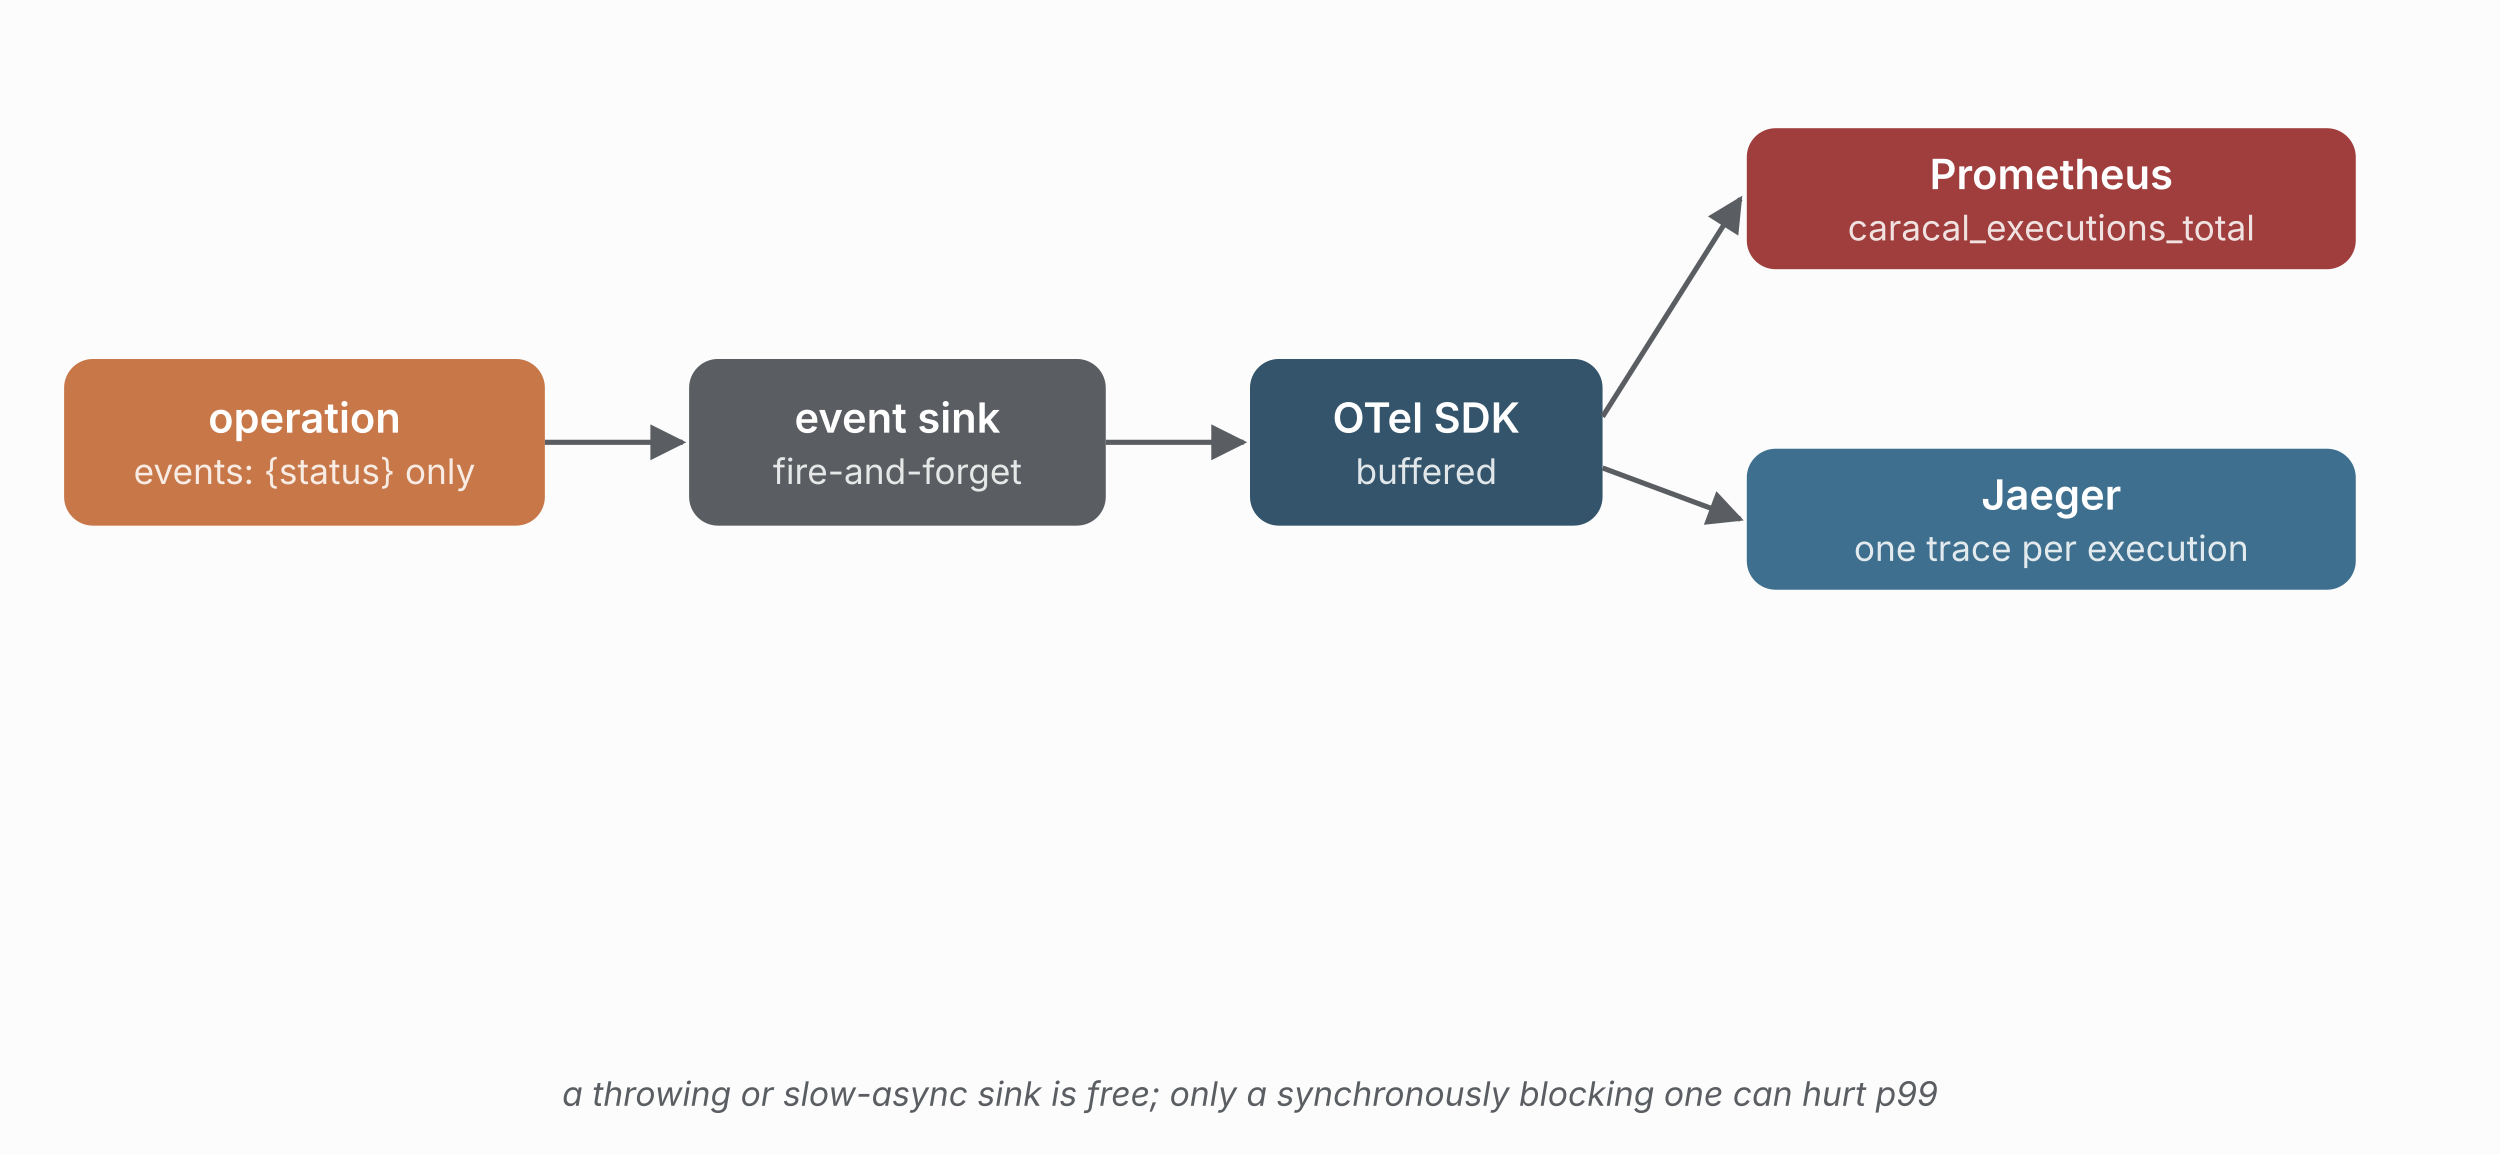
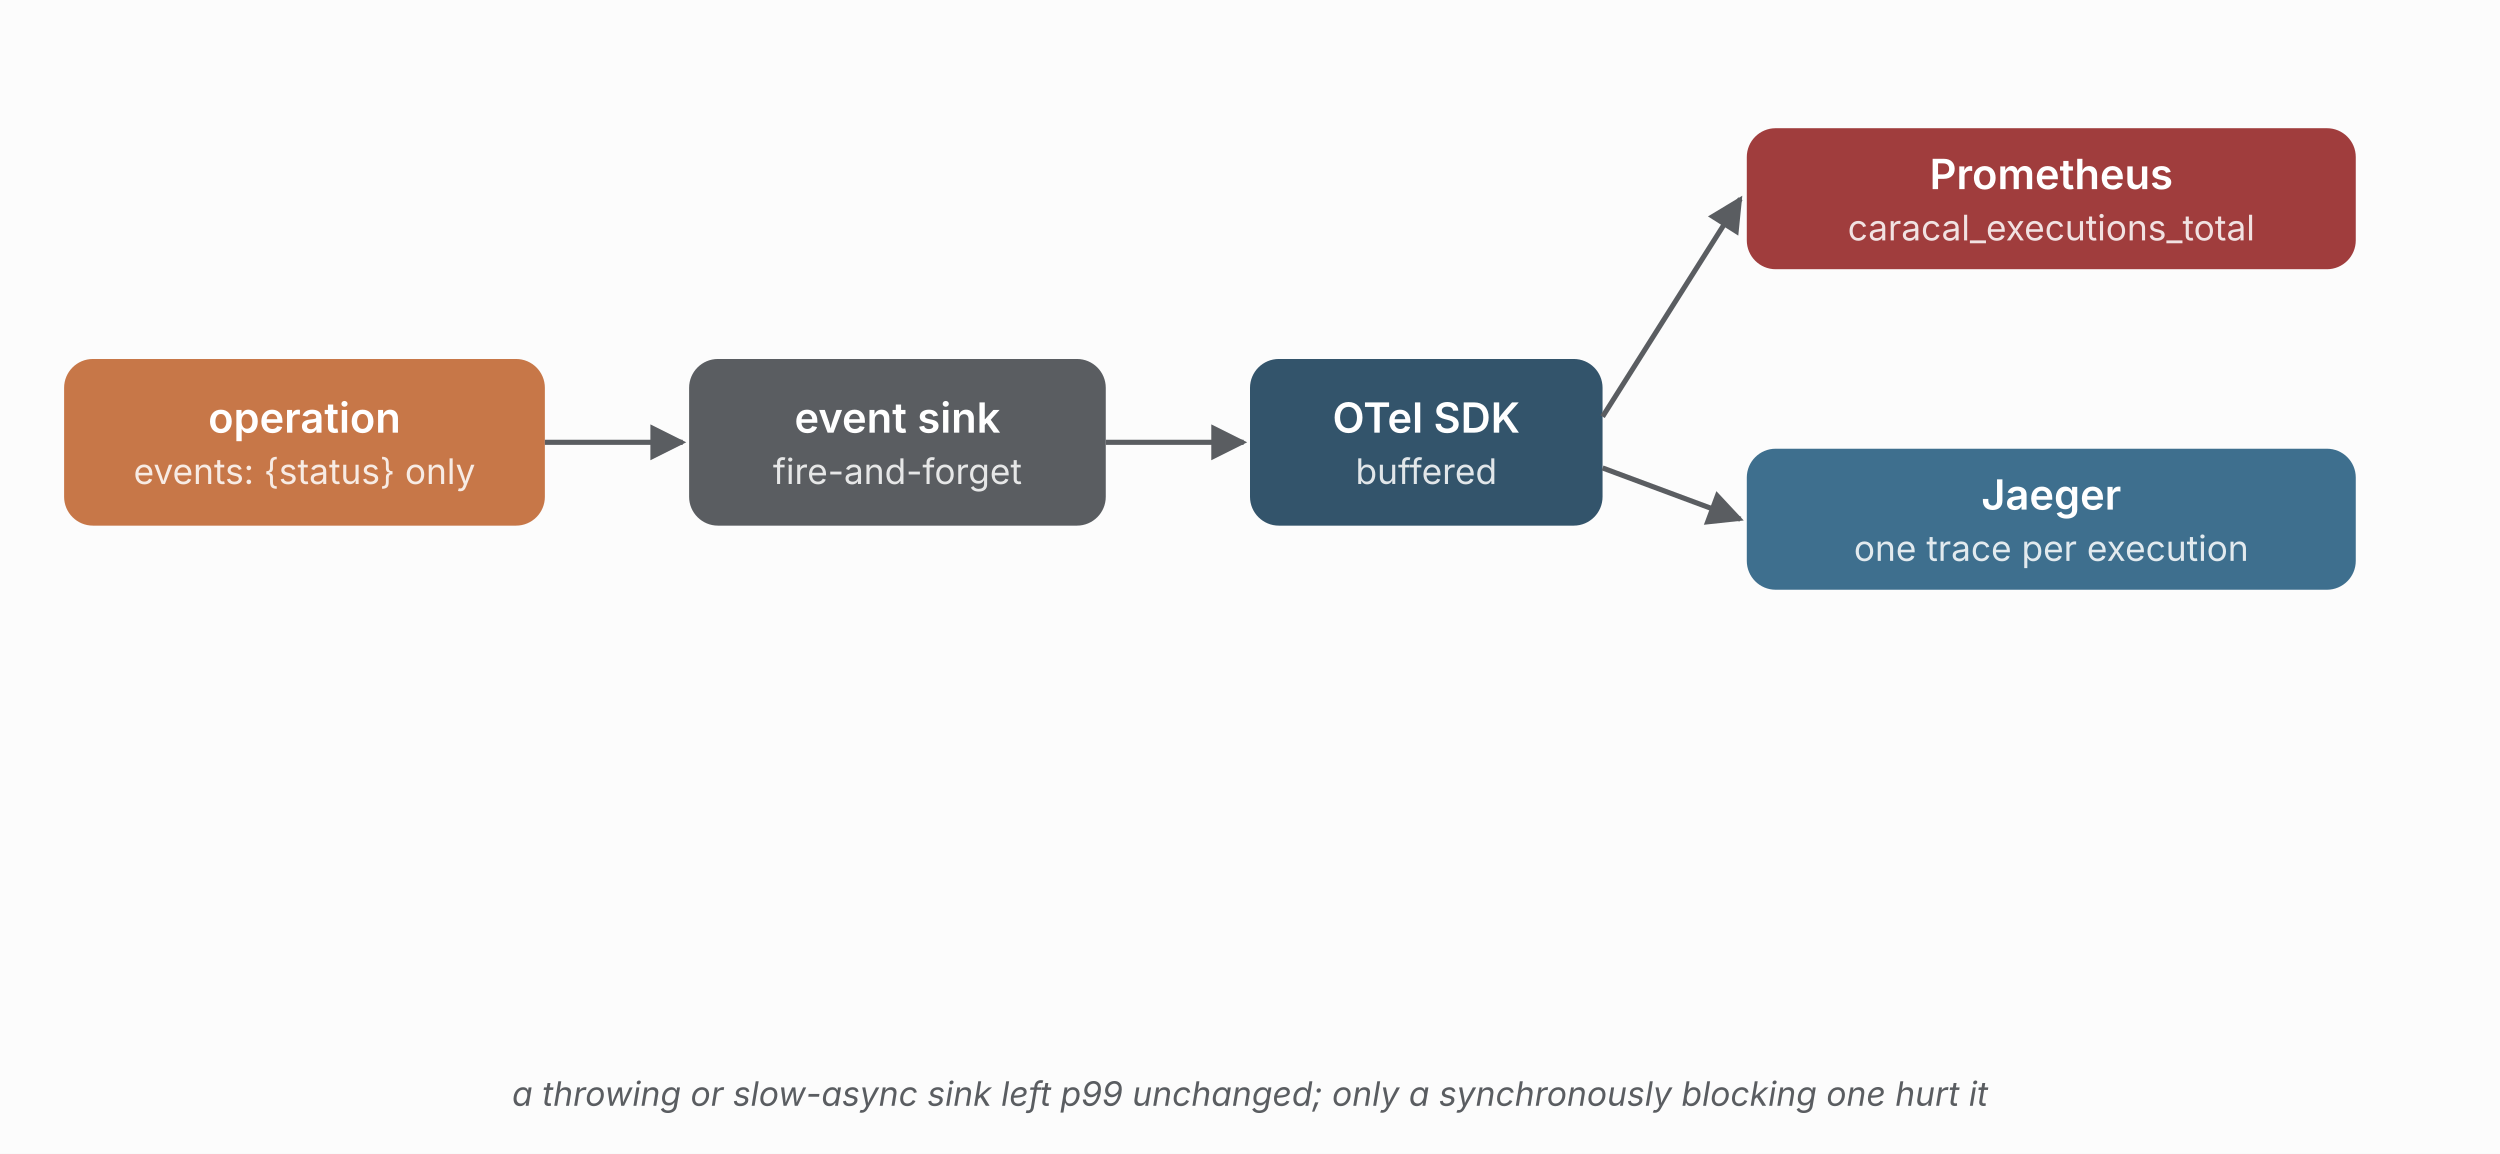
<svg xmlns="http://www.w3.org/2000/svg" viewBox="0 0 780 360" width="780" height="360" font-family="system-ui, -apple-system, 'Segoe UI', sans-serif" role="img">
  <rect width="780" height="360" fill="#fcfcfc" />
  <defs>
    <marker id="arrowhead" viewBox="0 0 10 10" refX="9" refY="5" markerWidth="7" markerHeight="7" orient="auto-start-reverse">
      <path d="M0 0 L10 5 L0 10 z" fill="#5a5d61" />
    </marker>
  </defs>
  <rect x="20" y="112" width="150" height="52" rx="9" fill="#c77748" />
  <text x="95" y="135" text-anchor="middle" fill="#fff" font-size="13" font-weight="600" font-family="system-ui, -apple-system, 'Segoe UI', sans-serif">operation</text>
  <text x="95" y="151" text-anchor="middle" fill="#fff" font-size="11" opacity="0.85" font-family="system-ui, -apple-system, 'Segoe UI', sans-serif">events: {status} only</text>
  <rect x="215" y="112" width="130" height="52" rx="9" fill="#5a5d61" />
  <text x="280" y="135" text-anchor="middle" fill="#fff" font-size="13" font-weight="600" font-family="system-ui, -apple-system, 'Segoe UI', sans-serif">event sink</text>
  <text x="280" y="151" text-anchor="middle" fill="#fff" font-size="11" opacity="0.85" font-family="system-ui, -apple-system, 'Segoe UI', sans-serif">fire-and-forget</text>
  <line x1="170" y1="138" x2="213" y2="138" stroke="#5a5d61" stroke-width="1.6" marker-end="url(#arrowhead)" />
  <rect x="390" y="112" width="110" height="52" rx="9" fill="#33546b" />
  <text x="445" y="135" text-anchor="middle" fill="#fff" font-size="13" font-weight="600" font-family="system-ui, -apple-system, 'Segoe UI', sans-serif">OTel SDK</text>
  <text x="445" y="151" text-anchor="middle" fill="#fff" font-size="11" opacity="0.85" font-family="system-ui, -apple-system, 'Segoe UI', sans-serif">buffered</text>
  <line x1="345" y1="138" x2="388" y2="138" stroke="#5a5d61" stroke-width="1.6" marker-end="url(#arrowhead)" />
  <rect x="545" y="40" width="190" height="44" rx="9" fill="#a03d3d" />
  <text x="640" y="59" text-anchor="middle" fill="#fff" font-size="13" font-weight="600" font-family="system-ui, -apple-system, 'Segoe UI', sans-serif">Prometheus</text>
  <text x="640" y="75" text-anchor="middle" fill="#fff" font-size="11" opacity="0.85" font-family="system-ui, -apple-system, 'Segoe UI', sans-serif">caracal_executions_total</text>
  <rect x="545" y="140" width="190" height="44" rx="9" fill="#3e6f8e" />
  <text x="640" y="159" text-anchor="middle" fill="#fff" font-size="13" font-weight="600" font-family="system-ui, -apple-system, 'Segoe UI', sans-serif">Jaeger</text>
  <text x="640" y="175" text-anchor="middle" fill="#fff" font-size="11" opacity="0.85" font-family="system-ui, -apple-system, 'Segoe UI', sans-serif">one trace per execution</text>
  <line x1="500" y1="130" x2="543" y2="62" stroke="#5a5d61" stroke-width="1.6" marker-end="url(#arrowhead)" />
  <line x1="500" y1="146" x2="543" y2="162" stroke="#5a5d61" stroke-width="1.6" marker-end="url(#arrowhead)" />
-   <text x="390" y="345" text-anchor="middle" fill="#5a5d61" font-size="10.5" font-style="italic" font-family="system-ui, -apple-system, 'Segoe UI', sans-serif">a throwing or slow-async sink is free; only a synchronously blocking one can hurt p99</text>
+   <text x="390" y="345" text-anchor="middle" fill="#5a5d61" font-size="10.5" font-style="italic" font-family="system-ui, -apple-system, 'Segoe UI', sans-serif">a throwing or slow-async sink left p99 unchanged; only a synchronously blocking one hurt it</text>
</svg>
